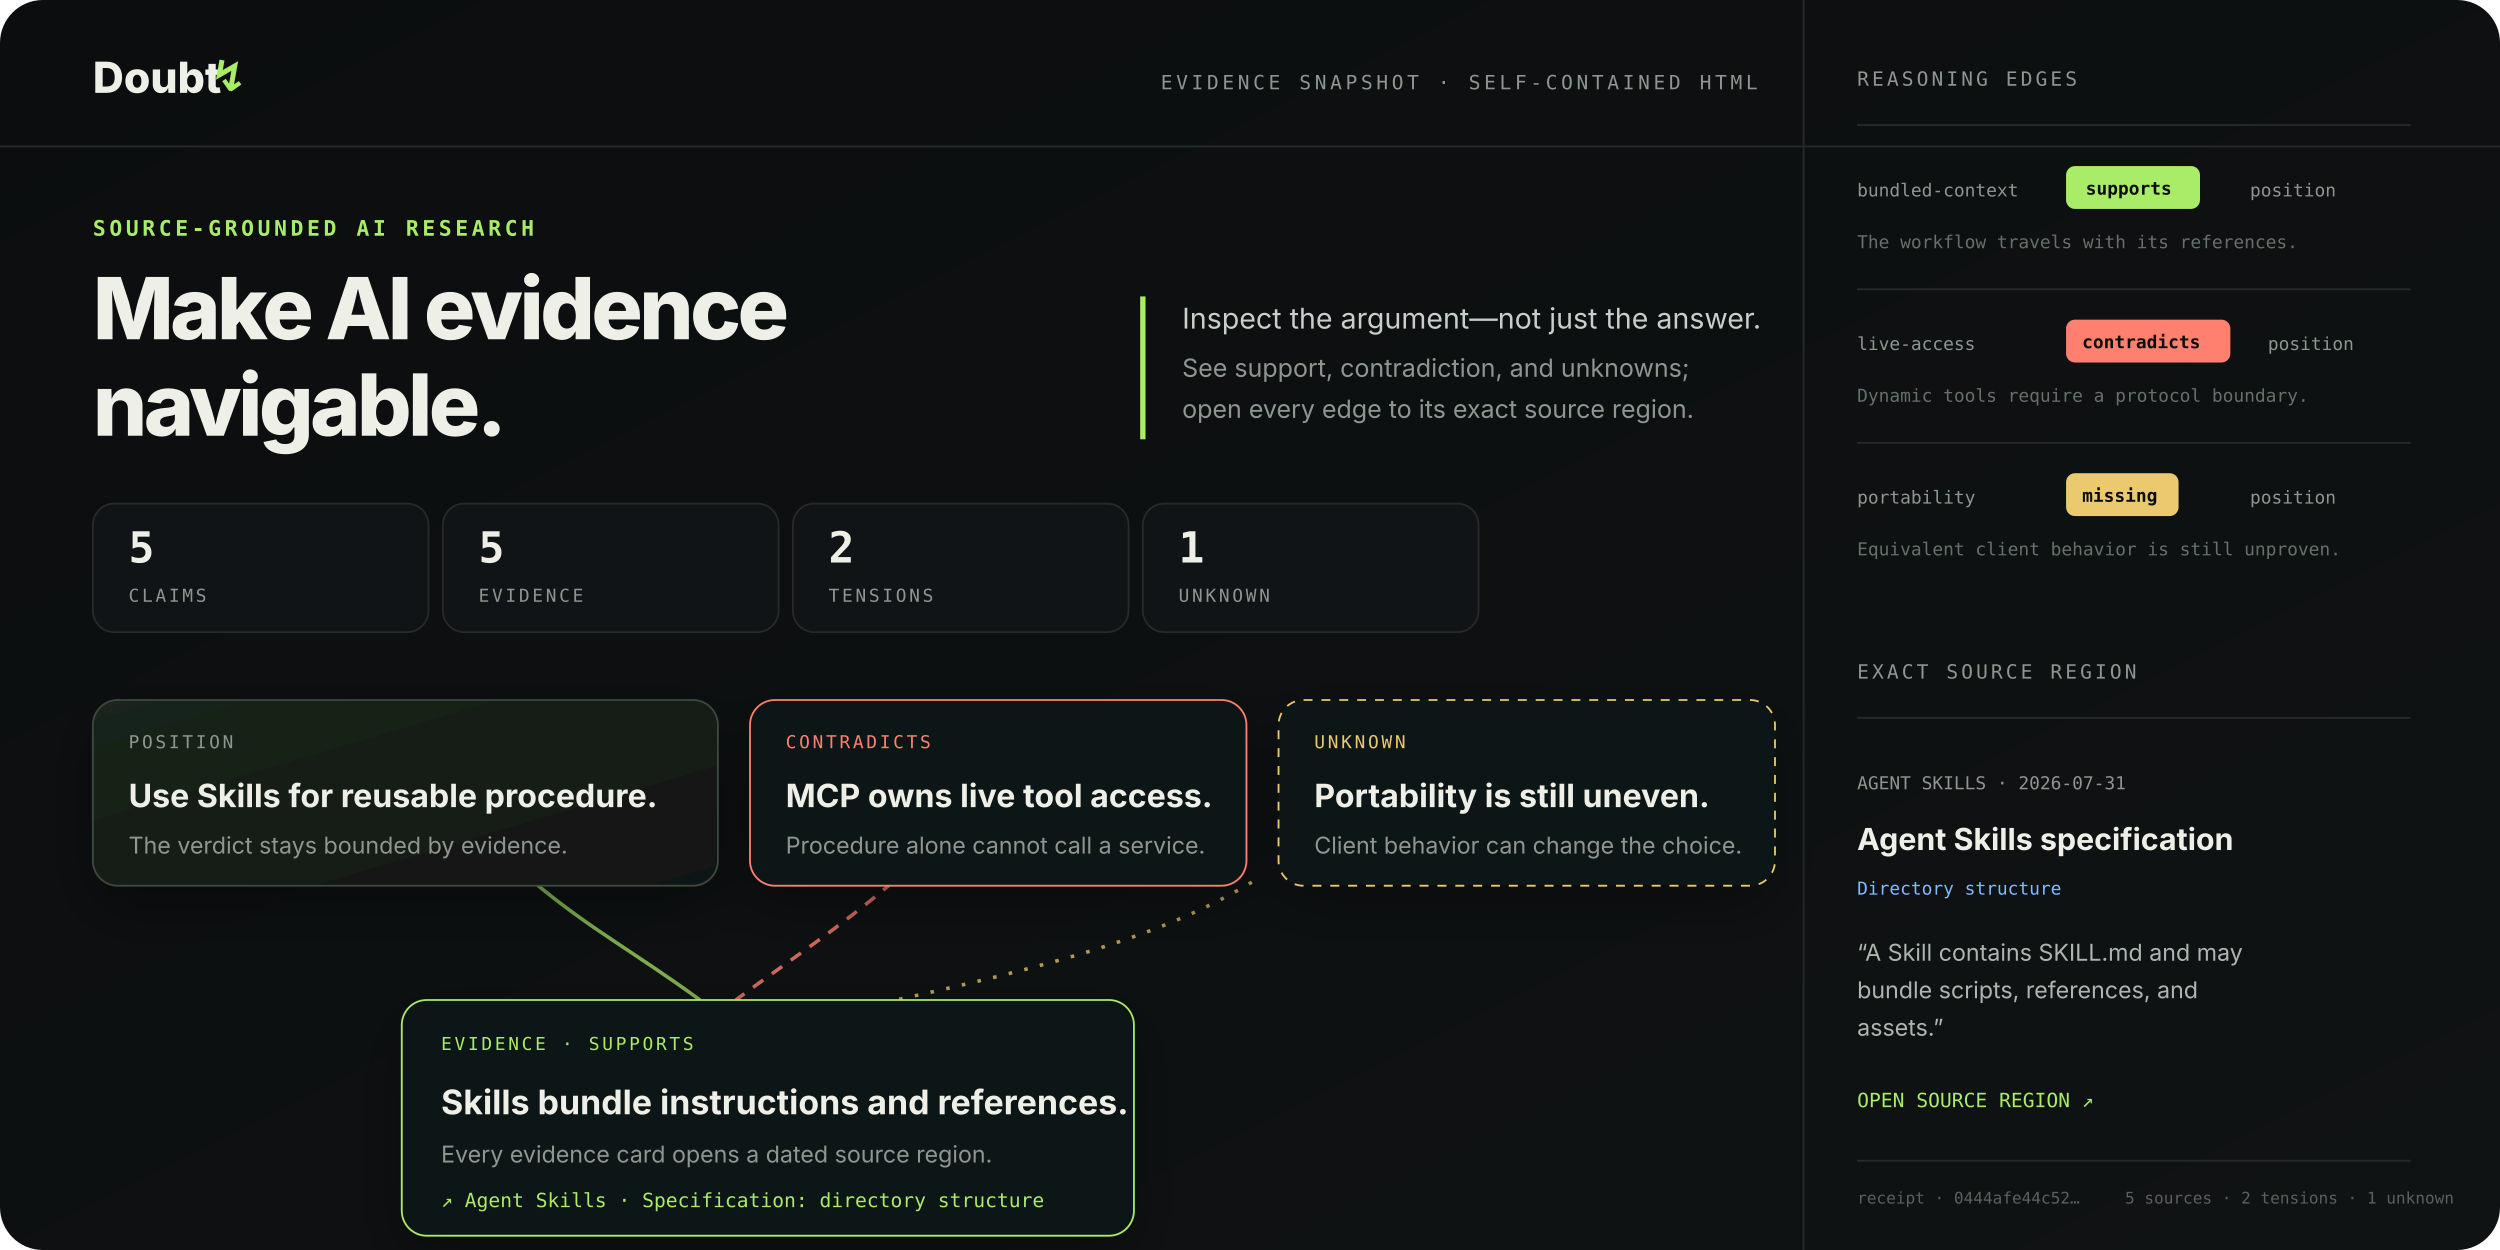
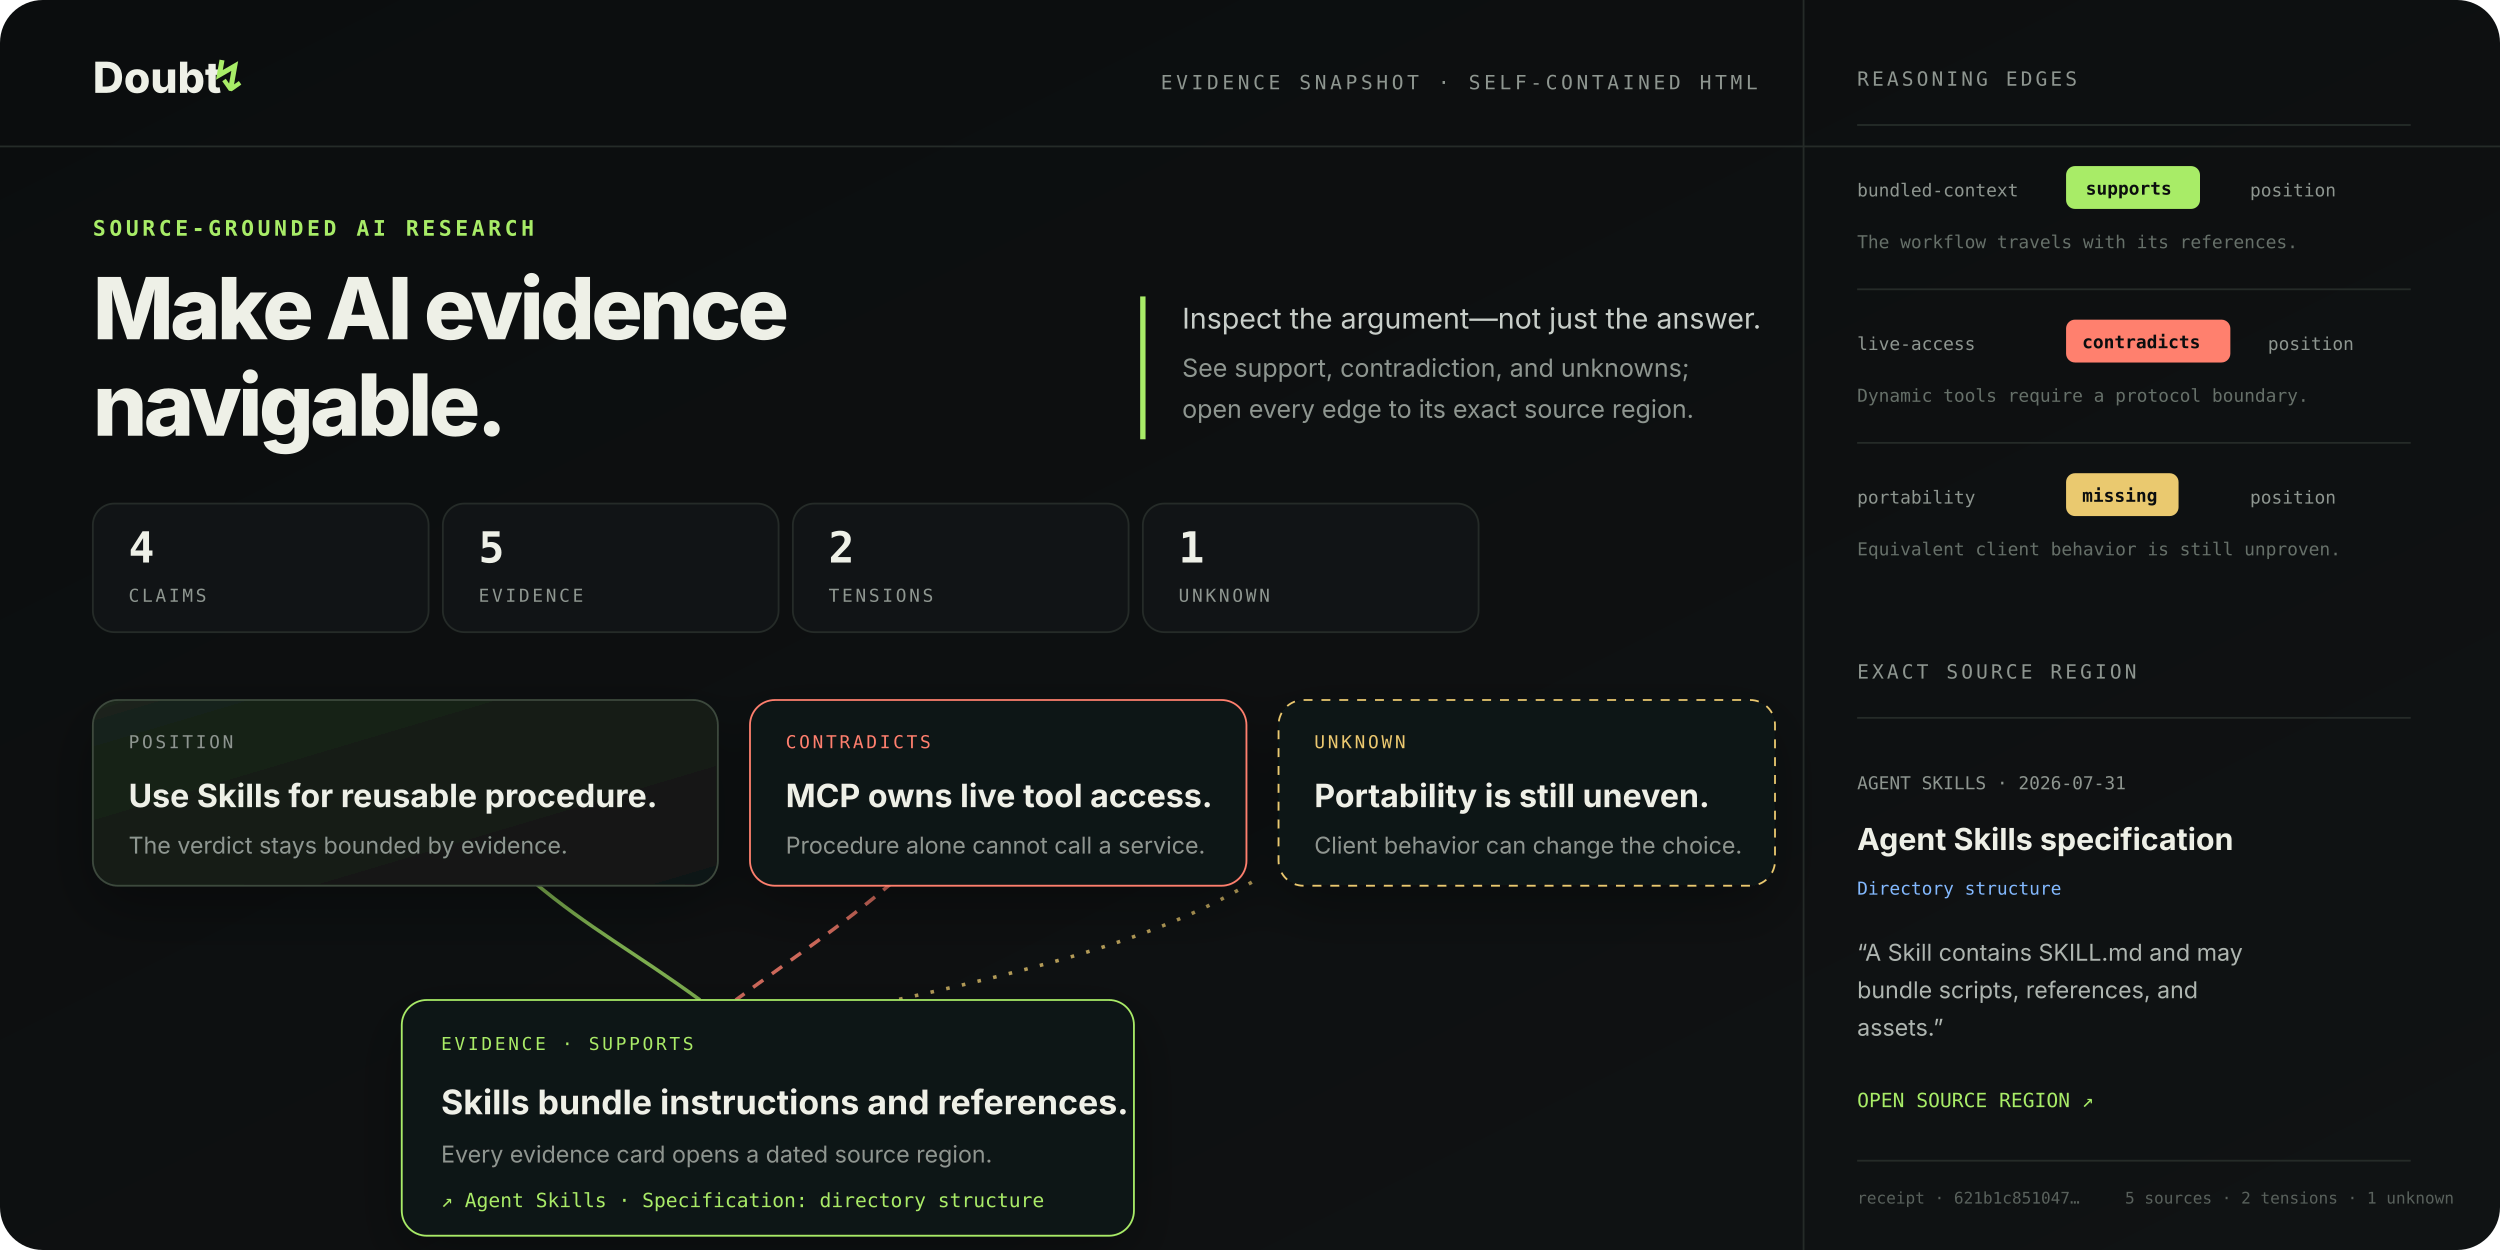
<svg xmlns="http://www.w3.org/2000/svg" width="1280" height="640" viewBox="0 0 1400 700" role="img" aria-labelledby="title desc">
  <defs>
    <linearGradient id="bg" x1="0" y1="0" x2="1" y2="1">
      <stop offset="0" stop-color="#0b0d0e" />
      <stop offset="1" stop-color="#101314" />
    </linearGradient>
    <linearGradient id="position" x1="0" y1="0" x2="1" y2="1">
      <stop offset="0" stop-color="#1a251a" />
      <stop offset="1" stop-color="#111416" />
    </linearGradient>
    <filter id="shadow" x="-20%" y="-20%" width="140%" height="150%">
      <feDropShadow dx="0" dy="12" stdDeviation="16" flood-color="#000" flood-opacity=".32" />
    </filter>
  </defs>
  <rect width="1400" height="700" rx="24" fill="url(#bg)" />
  <path d="M0 82H1400M1010 0V700" stroke="#252b28" />
  <text x="52" y="52" fill="#eef0e7" font-family="Inter,Arial,sans-serif" font-size="24" font-weight="800">Doubt</text>
  <text x="118" y="51" fill="#a8ec67" font-family="Arial,sans-serif" font-size="24" font-weight="800">↯</text>
  <text x="650" y="50" fill="#8e9690" font-family="ui-monospace,monospace" font-size="11" letter-spacing="2">EVIDENCE SNAPSHOT · SELF-CONTAINED HTML</text>
  <text x="52" y="132" fill="#a8ec67" font-family="ui-monospace,monospace" font-size="12" font-weight="700" letter-spacing="2">SOURCE-GROUNDED AI RESEARCH</text>
  <text x="52" y="190" fill="#eef0e7" font-family="Inter,Arial,sans-serif" font-size="48" font-weight="800" letter-spacing="-2">Make AI evidence</text>
  <text x="52" y="244" fill="#eef0e7" font-family="Inter,Arial,sans-serif" font-size="48" font-weight="800" letter-spacing="-2">navigable.</text>
  <path d="M640 166V246" stroke="#a8ec67" stroke-width="3" />
  <text x="662" y="184" fill="#c8cec9" font-family="Inter,Arial,sans-serif" font-size="16">Inspect the argument—not just the answer.</text>
  <text x="662" y="211" fill="#8e9690" font-family="Inter,Arial,sans-serif" font-size="14">See support, contradiction, and unknowns;</text>
  <text x="662" y="234" fill="#8e9690" font-family="Inter,Arial,sans-serif" font-size="14">open every edge to its exact source region.</text>
  <g font-family="ui-monospace,monospace">
    <rect x="52" y="282" width="188" height="72" rx="12" fill="#111416" stroke="#252b28" />
-     <text x="72" y="315" fill="#eef0e7" font-size="24" font-weight="700">5</text>
+     <text x="72" y="315" fill="#eef0e7" font-size="24" font-weight="700">4</text>
    <text x="72" y="337" fill="#8e9690" font-size="10" letter-spacing="1.5">CLAIMS</text>
    <rect x="248" y="282" width="188" height="72" rx="12" fill="#111416" stroke="#252b28" />
    <text x="268" y="315" fill="#eef0e7" font-size="24" font-weight="700">5</text>
    <text x="268" y="337" fill="#8e9690" font-size="10" letter-spacing="1.5">EVIDENCE</text>
    <rect x="444" y="282" width="188" height="72" rx="12" fill="#111416" stroke="#252b28" />
    <text x="464" y="315" fill="#eef0e7" font-size="24" font-weight="700">2</text>
    <text x="464" y="337" fill="#8e9690" font-size="10" letter-spacing="1.5">TENSIONS</text>
    <rect x="640" y="282" width="188" height="72" rx="12" fill="#111416" stroke="#252b28" />
    <text x="660" y="315" fill="#eef0e7" font-size="24" font-weight="700">1</text>
    <text x="660" y="337" fill="#8e9690" font-size="10" letter-spacing="1.5">UNKNOWN</text>
  </g>
  <path d="M299 494C330 520 355 533 392 560" fill="none" stroke="#a8ec67" stroke-width="2" opacity=".72" />
  <path d="M500 494C468 521 446 535 412 560" fill="none" stroke="#ff806e" stroke-width="2" stroke-dasharray="7 6" opacity=".8" />
  <path d="M701 494C640 531 559 548 432 575" fill="none" stroke="#eac96f" stroke-width="2" stroke-dasharray="2 7" opacity=".76" />
  <g filter="url(#shadow)" font-family="Inter,Arial,sans-serif">
    <rect x="52" y="392" width="350" height="104" rx="14" fill="url(#position)" stroke="#3d493d" />
    <text x="72" y="419" fill="#8e9690" font-family="ui-monospace,monospace" font-size="10" letter-spacing="1.5">POSITION</text>
    <text x="72" y="452" fill="#eef0e7" font-size="18" font-weight="700">Use Skills for reusable procedure.</text>
    <text x="72" y="478" fill="#8e9690" font-size="13">The verdict stays bounded by evidence.</text>
    <rect x="420" y="392" width="278" height="104" rx="14" fill="#111416" stroke="#ff806e" />
    <text x="440" y="419" fill="#ff806e" font-family="ui-monospace,monospace" font-size="10" letter-spacing="1.5">CONTRADICTS</text>
    <text x="440" y="452" fill="#eef0e7" font-size="18" font-weight="700">MCP owns live tool access.</text>
    <text x="440" y="478" fill="#8e9690" font-size="13">Procedure alone cannot call a service.</text>
    <rect x="716" y="392" width="278" height="104" rx="14" fill="#111416" stroke="#eac96f" stroke-dasharray="5 5" />
    <text x="736" y="419" fill="#eac96f" font-family="ui-monospace,monospace" font-size="10" letter-spacing="1.5">UNKNOWN</text>
    <text x="736" y="452" fill="#eef0e7" font-size="18" font-weight="700">Portability is still uneven.</text>
    <text x="736" y="478" fill="#8e9690" font-size="13">Client behavior can change the choice.</text>
    <rect x="225" y="560" width="410" height="132" rx="14" fill="#111416" stroke="#a8ec67" />
    <text x="247" y="588" fill="#a8ec67" font-family="ui-monospace,monospace" font-size="10" letter-spacing="1.5">EVIDENCE · SUPPORTS</text>
    <text x="247" y="624" fill="#eef0e7" font-size="19" font-weight="700">Skills bundle instructions and references.</text>
    <text x="247" y="651" fill="#8e9690" font-size="13">Every evidence card opens a dated source region.</text>
    <text x="247" y="676" fill="#a8ec67" font-family="ui-monospace,monospace" font-size="11">↗ Agent Skills · Specification: directory structure</text>
  </g>
  <g font-family="ui-monospace,monospace">
    <text x="1040" y="48" fill="#8e9690" font-size="11" letter-spacing="1.7">REASONING EDGES</text>
    <path d="M1040 70H1350" stroke="#252b28" />
    <text x="1040" y="110" fill="#8e9690" font-size="10">bundled-context</text>
    <rect x="1157" y="93" width="75" height="24" rx="5" fill="#a8ec67" />
    <text x="1168" y="109" fill="#0b0d0e" font-size="10" font-weight="700">supports</text>
    <text x="1260" y="110" fill="#8e9690" font-size="10">position</text>
    <text x="1040" y="139" fill="#667069" font-size="10">The workflow travels with its references.</text>
    <path d="M1040 162H1350" stroke="#252b28" />
    <text x="1040" y="196" fill="#8e9690" font-size="10">live-access</text>
    <rect x="1157" y="179" width="92" height="24" rx="5" fill="#ff806e" />
    <text x="1166" y="195" fill="#0b0d0e" font-size="10" font-weight="700">contradicts</text>
    <text x="1270" y="196" fill="#8e9690" font-size="10">position</text>
    <text x="1040" y="225" fill="#667069" font-size="10">Dynamic tools require a protocol boundary.</text>
    <path d="M1040 248H1350" stroke="#252b28" />
    <text x="1040" y="282" fill="#8e9690" font-size="10">portability</text>
    <rect x="1157" y="265" width="63" height="24" rx="5" fill="#eac96f" />
    <text x="1166" y="281" fill="#0b0d0e" font-size="10" font-weight="700">missing</text>
    <text x="1260" y="282" fill="#8e9690" font-size="10">position</text>
    <text x="1040" y="311" fill="#667069" font-size="10">Equivalent client behavior is still unproven.</text>
    <text x="1040" y="380" fill="#8e9690" font-size="11" letter-spacing="1.7">EXACT SOURCE REGION</text>
    <path d="M1040 402H1350" stroke="#252b28" />
    <text x="1040" y="442" fill="#8e9690" font-size="10">AGENT SKILLS · 2026-07-31</text>
    <text x="1040" y="476" fill="#eef0e7" font-family="Inter,Arial,sans-serif" font-size="17" font-weight="700">Agent Skills specification</text>
    <text x="1040" y="501" fill="#83b9ff" font-size="10">Directory structure</text>
    <text x="1040" y="538" fill="#aeb5b0" font-family="Inter,Arial,sans-serif" font-size="13">“A Skill contains SKILL.md and may</text>
    <text x="1040" y="559" fill="#aeb5b0" font-family="Inter,Arial,sans-serif" font-size="13">bundle scripts, references, and</text>
    <text x="1040" y="580" fill="#aeb5b0" font-family="Inter,Arial,sans-serif" font-size="13">assets.”</text>
    <text x="1040" y="620" fill="#a8ec67" font-size="11">OPEN SOURCE REGION ↗</text>
    <path d="M1040 650H1350" stroke="#252b28" />
-     <text x="1040" y="674" fill="#59615c" font-size="9">receipt · 0444afe44c52…</text>
+     <text x="1040" y="674" fill="#59615c" font-size="9">receipt · 621b1c851047…</text>
    <text x="1190" y="674" fill="#59615c" font-size="9">5 sources · 2 tensions · 1 unknown</text>
  </g>
</svg>
